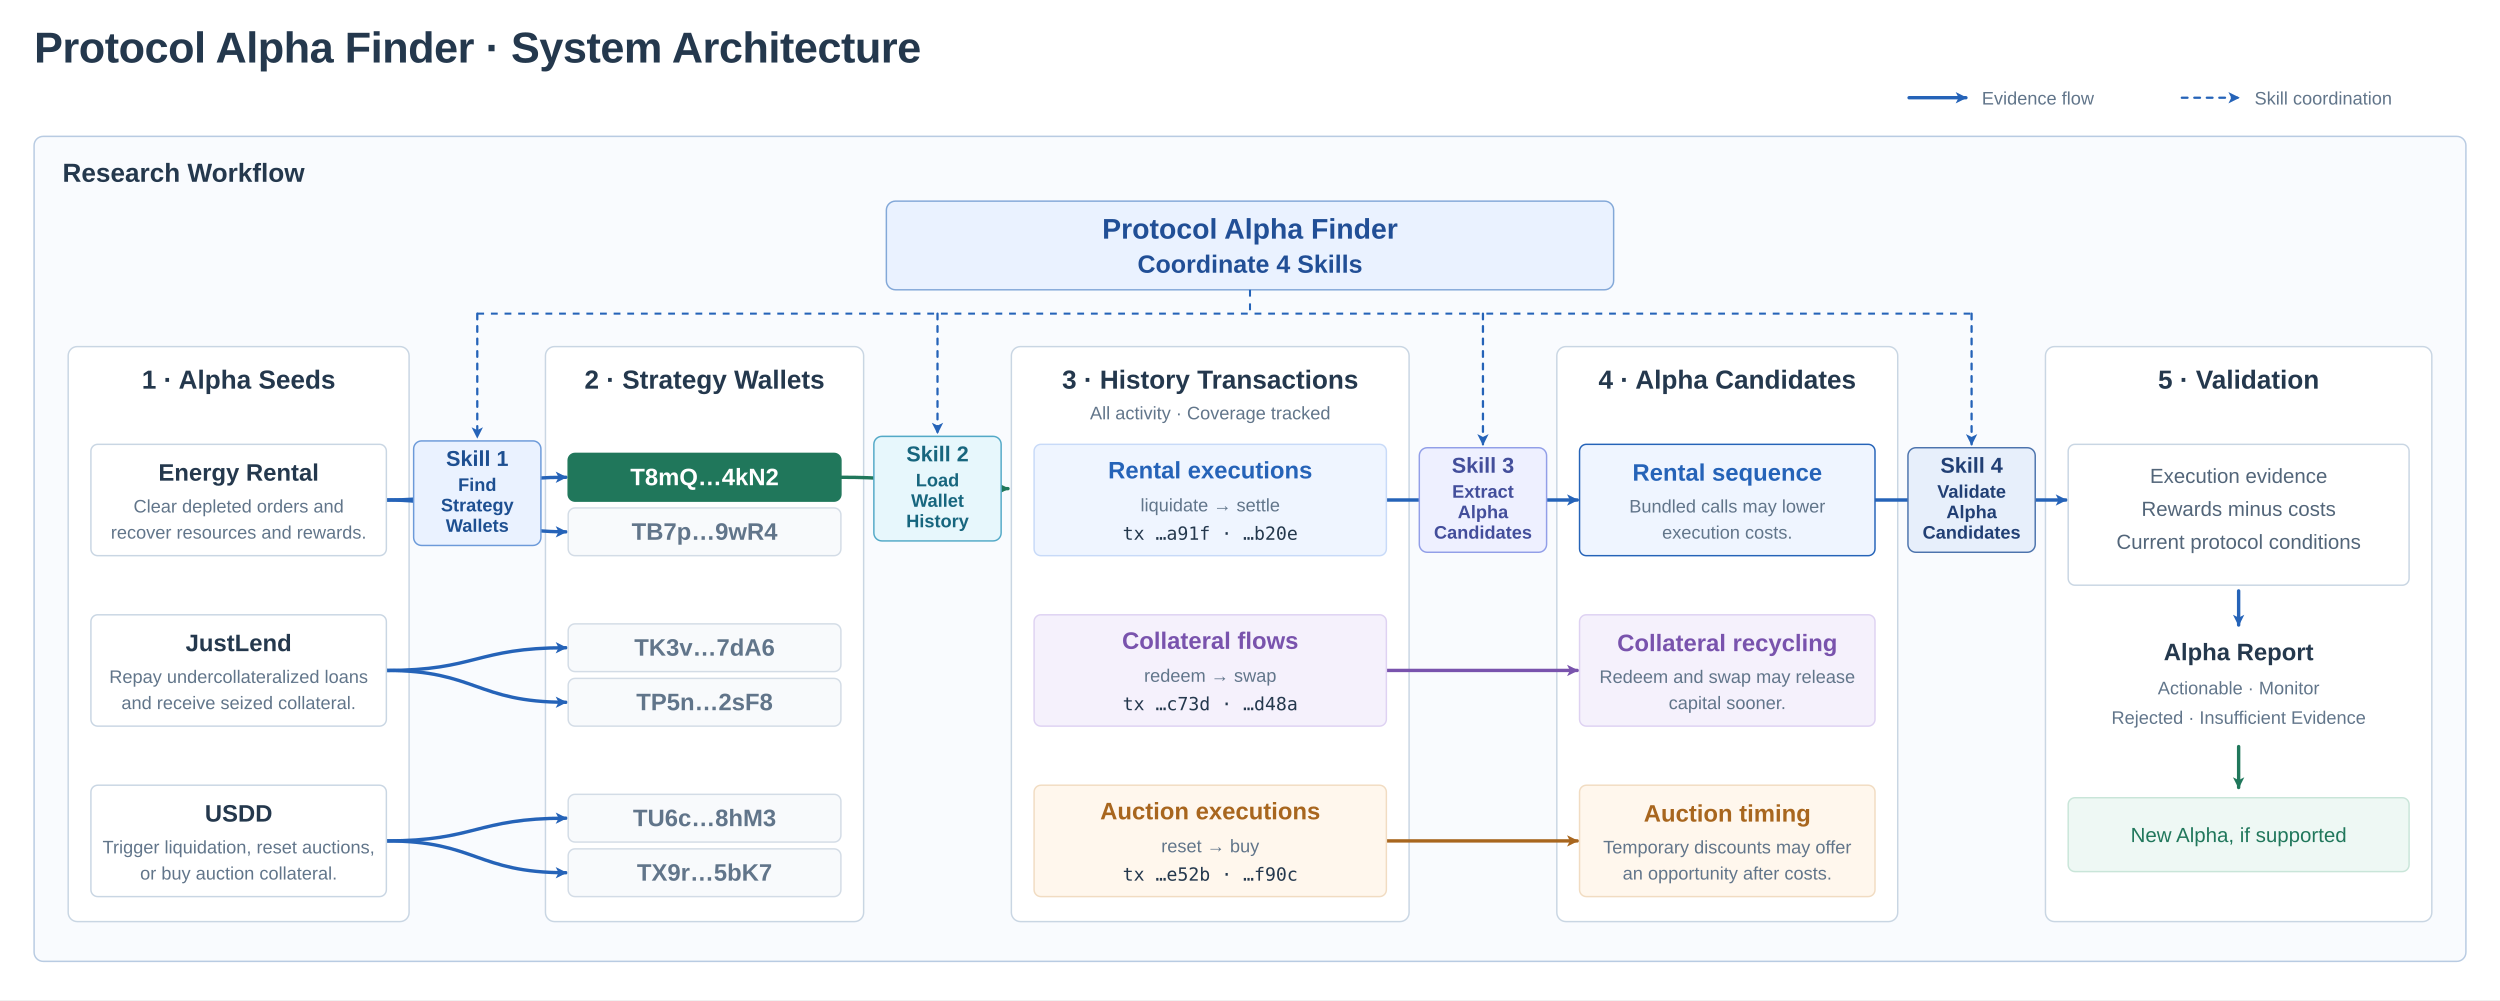
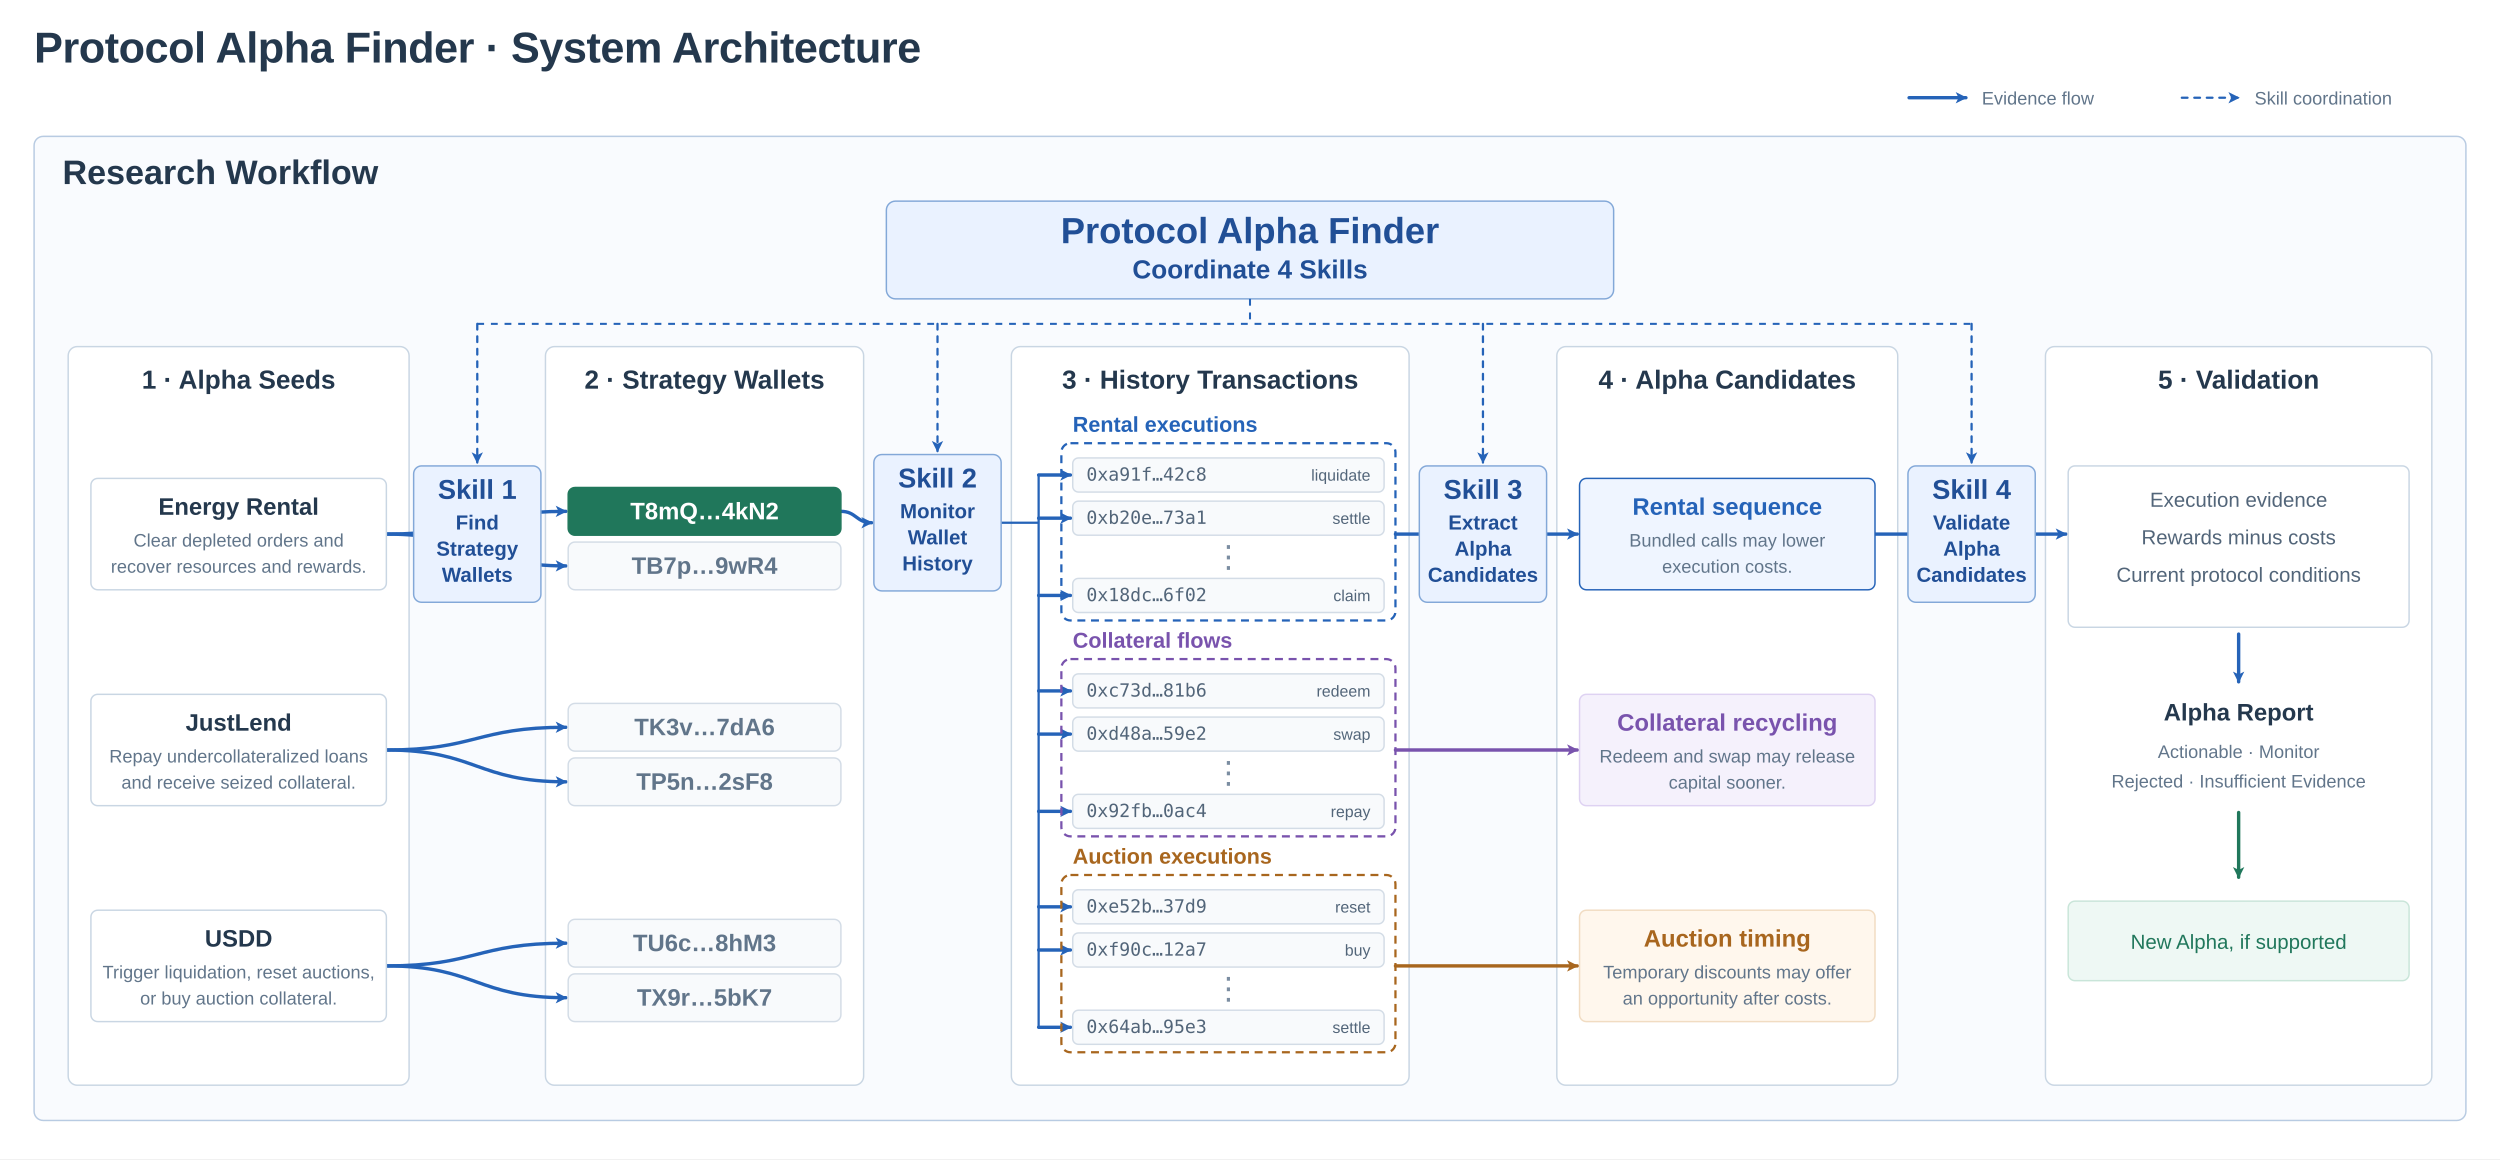
- <svg xmlns="http://www.w3.org/2000/svg" width="2200" height="880" viewBox="0 0 2200 880" role="img" aria-labelledby="title desc" xml:lang="en">
+ <svg xmlns="http://www.w3.org/2000/svg" width="2200" height="1020" viewBox="0 0 2200 1020" role="img" aria-labelledby="title desc" xml:lang="en">
  <defs>
    <marker id="a0" viewBox="0 0 10 10" refX="9" refY="5" markerWidth="10" markerHeight="10" markerUnits="userSpaceOnUse" orient="auto">
      <path d="M 0 0 L 10 5 L 0 10 L 2.5 5 Z" fill="#2563b8" />
    </marker>
    <marker id="a1" viewBox="0 0 10 10" refX="9" refY="5" markerWidth="10" markerHeight="10" markerUnits="userSpaceOnUse" orient="auto">
      <path d="M 0 0 L 10 5 L 0 10 L 2.5 5 Z" fill="#7953ad" />
    </marker>
    <marker id="a2" viewBox="0 0 10 10" refX="9" refY="5" markerWidth="10" markerHeight="10" markerUnits="userSpaceOnUse" orient="auto">
      <path d="M 0 0 L 10 5 L 0 10 L 2.5 5 Z" fill="#a8661e" />
    </marker>
    <marker id="a3" viewBox="0 0 10 10" refX="9" refY="5" markerWidth="10" markerHeight="10" markerUnits="userSpaceOnUse" orient="auto">
      <path d="M 0 0 L 10 5 L 0 10 L 2.5 5 Z" fill="#20775b" />
    </marker>
  </defs>
  <style>
text { font-family: Arial, 'PingFang SC', 'Microsoft YaHei', sans-serif; fill:#24384d; }
.title { font-size:38px; font-weight:700; letter-spacing:-.4px; }
.heading { font-size:23px; font-weight:650; }
.node { font-size:21px; font-weight:600; }
.body { font-size:18px; fill:#526579; }
.small { font-size:16px; fill:#61758a; }
.code { font-family:'SFMono-Regular',Consolas,monospace; font-size:16px; }
.label { font-size:14px; font-weight:650; letter-spacing:1px; fill:#61758a; }
</style>
-   <rect x="0" y="0" width="2200" height="880" rx="0" fill="#ffffff" stroke="none" stroke-width="1.3" />
+   <rect x="0" y="0" width="2200" height="1020" rx="0" fill="#ffffff" stroke="none" stroke-width="1.3" />
  <style>
- .skill-title { font-size:19px; font-weight:700; }
- .skill-phrase { font-size:16px; font-weight:700; }
- .coordinator-title { font-size:25px; font-weight:700; }
- .coordinator-description { font-size:22px; font-weight:700; }
+ .workflow-title { font-size:30px; font-weight:700; }
+ .skill-title { font-size:24px; font-weight:700; }
+ .skill-phrase { font-size:18px; font-weight:700; }
+ .coordinator-title { font-size:32px; font-weight:700; }
+ .coordinator-description { font-size:23px; font-weight:700; }
+ .transaction-id { font-family:'SFMono-Regular',Consolas,monospace; font-size:16px; fill:#526579; }
+ .transaction-action { font-size:14px; fill:#526579; }
+ .transaction-ellipsis { font-size:27px; fill:#7b8da1; }
+ .group-label { font-size:19px; font-weight:700; }
</style>
  <text x="30" y="55" class="title" text-anchor="start">Protocol Alpha Finder · System Architecture</text>
  <path data-kind="legend-evidence" d="M 1680 86 C 1705.0 86 1705.0 86 1730 86" stroke="#2563b8" stroke-width="3" fill="none" stroke-linecap="round" marker-end="url(#a0)" />
  <text x="1744" y="92" class="small" text-anchor="start">Evidence flow</text>
  <path data-kind="legend-control" d="M 1920 86 C 1945.0 86 1945.0 86 1970 86" stroke="#2563b8" stroke-width="2" fill="none" stroke-linecap="round" marker-end="url(#a0)" stroke-dasharray="5 6" />
  <text x="1984" y="92" class="small" text-anchor="start">Skill coordination</text>
-   <rect x="30" y="120" width="2140" height="726" rx="8" fill="#f9fbfe" stroke="#b8cbe2" stroke-width="1.3" />
-   <text x="55" y="160" class="heading" text-anchor="start">Research Workflow</text>
-   <rect x="780" y="177" width="640" height="78" rx="8" fill="#eaf2ff" stroke="#83a8d8" stroke-width="1.3" />
-   <text x="1100" y="210" class="coordinator-title" text-anchor="middle" style="fill:#214f96">Protocol Alpha Finder</text>
-   <text x="1100" y="240" class="coordinator-description" text-anchor="middle" style="fill:#214f96">Coordinate 4 Skills</text>
-   <path data-kind="coordination-bus" d="M 1100 255 V 276 M 420 276 H 1735" stroke="#2563b8" stroke-width="1.8" stroke-dasharray="6 6" fill="none" />
-   <path data-kind="skill-coordination" d="M 420 276 C 420 330.5 420 330.5 420 385" stroke="#2563b8" stroke-width="2" fill="none" stroke-linecap="round" marker-end="url(#a0)" stroke-dasharray="5 6" />
-   <path data-kind="skill-coordination" d="M 825 276 C 825 328.5 825 328.5 825 381" stroke="#2563b8" stroke-width="2" fill="none" stroke-linecap="round" marker-end="url(#a0)" stroke-dasharray="5 6" />
-   <path data-kind="skill-coordination" d="M 1305 276 C 1305 333.5 1305 333.5 1305 391" stroke="#2563b8" stroke-width="2" fill="none" stroke-linecap="round" marker-end="url(#a0)" stroke-dasharray="5 6" />
-   <path data-kind="skill-coordination" d="M 1735 276 C 1735 333.5 1735 333.5 1735 391" stroke="#2563b8" stroke-width="2" fill="none" stroke-linecap="round" marker-end="url(#a0)" stroke-dasharray="5 6" />
-   <rect x="60" y="305" width="300" height="506" rx="8" fill="#ffffff" stroke="#c9d6e3" stroke-width="1.3" />
+   <rect x="30" y="120" width="2140" height="866" rx="8" fill="#f9fbfe" stroke="#b8cbe2" stroke-width="1.3" />
+   <text x="55" y="162" class="workflow-title" text-anchor="start">Research Workflow</text>
+   <rect x="780" y="177" width="640" height="86" rx="8" fill="#eaf2ff" stroke="#83a8d8" stroke-width="1.3" />
+   <text x="1100" y="214" class="coordinator-title" text-anchor="middle" style="fill:#214f96">Protocol Alpha Finder</text>
+   <text x="1100" y="245" class="coordinator-description" text-anchor="middle" style="fill:#214f96">Coordinate 4 Skills</text>
+   <path data-kind="coordination-bus" d="M 1100 263 V 285 M 420 285 H 1735" stroke="#2563b8" stroke-width="1.8" stroke-dasharray="6 6" fill="none" />
+   <path data-kind="skill-coordination" d="M 420 285 C 420 346.0 420 346.0 420 407" stroke="#2563b8" stroke-width="2" fill="none" stroke-linecap="round" marker-end="url(#a0)" stroke-dasharray="5 6" />
+   <path data-kind="skill-coordination" d="M 825 285 C 825 341.0 825 341.0 825 397" stroke="#2563b8" stroke-width="2" fill="none" stroke-linecap="round" marker-end="url(#a0)" stroke-dasharray="5 6" />
+   <path data-kind="skill-coordination" d="M 1305 285 C 1305 346.0 1305 346.0 1305 407" stroke="#2563b8" stroke-width="2" fill="none" stroke-linecap="round" marker-end="url(#a0)" stroke-dasharray="5 6" />
+   <path data-kind="skill-coordination" d="M 1735 285 C 1735 346.0 1735 346.0 1735 407" stroke="#2563b8" stroke-width="2" fill="none" stroke-linecap="round" marker-end="url(#a0)" stroke-dasharray="5 6" />
+   <rect x="60" y="305" width="300" height="650" rx="8" fill="#ffffff" stroke="#c9d6e3" stroke-width="1.3" />
  <text x="210.0" y="342" class="heading" text-anchor="middle">1 · Alpha Seeds</text>
-   <rect x="480" y="305" width="280" height="506" rx="8" fill="#ffffff" stroke="#c9d6e3" stroke-width="1.3" />
+   <rect x="480" y="305" width="280" height="650" rx="8" fill="#ffffff" stroke="#c9d6e3" stroke-width="1.3" />
  <text x="620.0" y="342" class="heading" text-anchor="middle">2 · Strategy Wallets</text>
-   <rect x="890" y="305" width="350" height="506" rx="8" fill="#ffffff" stroke="#c9d6e3" stroke-width="1.3" />
+   <rect x="890" y="305" width="350" height="650" rx="8" fill="#ffffff" stroke="#c9d6e3" stroke-width="1.3" />
  <text x="1065.0" y="342" class="heading" text-anchor="middle">3 · History Transactions</text>
-   <rect x="1370" y="305" width="300" height="506" rx="8" fill="#ffffff" stroke="#c9d6e3" stroke-width="1.3" />
+   <rect x="1370" y="305" width="300" height="650" rx="8" fill="#ffffff" stroke="#c9d6e3" stroke-width="1.3" />
  <text x="1520.0" y="342" class="heading" text-anchor="middle">4 · Alpha Candidates</text>
-   <rect x="1800" y="305" width="340" height="506" rx="8" fill="#ffffff" stroke="#c9d6e3" stroke-width="1.3" />
+   <rect x="1800" y="305" width="340" height="650" rx="8" fill="#ffffff" stroke="#c9d6e3" stroke-width="1.3" />
  <text x="1970.0" y="342" class="heading" text-anchor="middle">5 · Validation</text>
-   <text x="1065" y="369" class="small" text-anchor="middle">All activity · Coverage tracked</text>
-   <path data-kind="seed-wallet" d="M 340 440 C 419.0 440 419.0 420 498 420" stroke="#2563b8" stroke-width="3" fill="none" stroke-linecap="round" marker-end="url(#a0)" />
-   <path data-kind="seed-wallet" d="M 340 440 C 419.0 440 419.0 468 498 468" stroke="#2563b8" stroke-width="3" fill="none" stroke-linecap="round" marker-end="url(#a0)" />
-   <path data-kind="seed-wallet" d="M 340 590 C 419.0 590 419.0 570 498 570" stroke="#2563b8" stroke-width="3" fill="none" stroke-linecap="round" marker-end="url(#a0)" />
-   <path data-kind="seed-wallet" d="M 340 590 C 419.0 590 419.0 618 498 618" stroke="#2563b8" stroke-width="3" fill="none" stroke-linecap="round" marker-end="url(#a0)" />
-   <path data-kind="seed-wallet" d="M 340 740 C 419.0 740 419.0 720 498 720" stroke="#2563b8" stroke-width="3" fill="none" stroke-linecap="round" marker-end="url(#a0)" />
-   <path data-kind="seed-wallet" d="M 340 740 C 419.0 740 419.0 768 498 768" stroke="#2563b8" stroke-width="3" fill="none" stroke-linecap="round" marker-end="url(#a0)" />
-   <path data-kind="wallet-history" d="M 740 420 C 813.5 420 813.5 430 887 430" stroke="#20775b" stroke-width="3" fill="none" stroke-linecap="round" marker-end="url(#a3)" />
-   <path data-kind="history-candidate" d="M 1220 440 C 1304.0 440 1304.0 440 1388 440" stroke="#2563b8" stroke-width="3" fill="none" stroke-linecap="round" marker-end="url(#a0)" />
-   <path data-kind="history-candidate" d="M 1220 590 C 1304.0 590 1304.0 590 1388 590" stroke="#7953ad" stroke-width="3" fill="none" stroke-linecap="round" marker-end="url(#a1)" />
-   <path data-kind="history-candidate" d="M 1220 740 C 1304.0 740 1304.0 740 1388 740" stroke="#a8661e" stroke-width="3" fill="none" stroke-linecap="round" marker-end="url(#a2)" />
-   <path data-kind="candidate-validation" d="M 1650 440 C 1734.0 440 1734.0 440 1818 440" stroke="#2563b8" stroke-width="3" fill="none" stroke-linecap="round" marker-end="url(#a0)" />
-   <rect x="80" y="391" width="260" height="98" rx="6" fill="#ffffff" stroke="#c9d6e3" stroke-width="1.3" />
-   <text x="210" y="423" class="node" text-anchor="middle">Energy Rental</text>
-   <text x="210" y="451" class="small" text-anchor="middle">Clear depleted orders and</text>
-   <text x="210" y="474" class="small" text-anchor="middle">recover resources and rewards.</text>
-   <rect x="910" y="391" width="310" height="98" rx="6" fill="#eff5ff" stroke="#c8daf8" stroke-width="1.3" />
-   <text x="1065" y="421" class="node" text-anchor="middle" style="fill:#2563b8">Rental executions</text>
-   <text x="1065" y="450" class="small" text-anchor="middle">liquidate → settle</text>
-   <text x="1065" y="475" class="code" text-anchor="middle">tx …a91f · …b20e</text>
-   <rect x="1390" y="391" width="260" height="98" rx="6" fill="#eff5ff" stroke="#2563b8" stroke-width="1.3" />
-   <text x="1520" y="423" class="node" text-anchor="middle" style="fill:#2563b8">Rental sequence</text>
-   <text x="1520" y="451" class="small" text-anchor="middle">Bundled calls may lower</text>
-   <text x="1520" y="474" class="small" text-anchor="middle">execution costs.</text>
-   <rect x="80" y="541" width="260" height="98" rx="6" fill="#ffffff" stroke="#c9d6e3" stroke-width="1.3" />
-   <text x="210" y="573" class="node" text-anchor="middle">JustLend</text>
-   <text x="210" y="601" class="small" text-anchor="middle">Repay undercollateralized loans</text>
-   <text x="210" y="624" class="small" text-anchor="middle">and receive seized collateral.</text>
-   <rect x="910" y="541" width="310" height="98" rx="6" fill="#f5f1fc" stroke="#ded2f2" stroke-width="1.3" />
-   <text x="1065" y="571" class="node" text-anchor="middle" style="fill:#7953ad">Collateral flows</text>
-   <text x="1065" y="600" class="small" text-anchor="middle">redeem → swap</text>
-   <text x="1065" y="625" class="code" text-anchor="middle">tx …c73d · …d48a</text>
-   <rect x="1390" y="541" width="260" height="98" rx="6" fill="#f5f1fc" stroke="#ded2f2" stroke-width="1.3" />
-   <text x="1520" y="573" class="node" text-anchor="middle" style="fill:#7953ad">Collateral recycling</text>
-   <text x="1520" y="601" class="small" text-anchor="middle">Redeem and swap may release</text>
-   <text x="1520" y="624" class="small" text-anchor="middle">capital sooner.</text>
-   <rect x="80" y="691" width="260" height="98" rx="6" fill="#ffffff" stroke="#c9d6e3" stroke-width="1.3" />
-   <text x="210" y="723" class="node" text-anchor="middle">USDD</text>
-   <text x="210" y="751" class="small" text-anchor="middle">Trigger liquidation, reset auctions,</text>
-   <text x="210" y="774" class="small" text-anchor="middle">or buy auction collateral.</text>
-   <rect x="910" y="691" width="310" height="98" rx="6" fill="#fff7ed" stroke="#f1dcc2" stroke-width="1.3" />
-   <text x="1065" y="721" class="node" text-anchor="middle" style="fill:#a8661e">Auction executions</text>
-   <text x="1065" y="750" class="small" text-anchor="middle">reset → buy</text>
-   <text x="1065" y="775" class="code" text-anchor="middle">tx …e52b · …f90c</text>
-   <rect x="1390" y="691" width="260" height="98" rx="6" fill="#fff7ed" stroke="#f1dcc2" stroke-width="1.3" />
-   <text x="1520" y="723" class="node" text-anchor="middle" style="fill:#a8661e">Auction timing</text>
-   <text x="1520" y="751" class="small" text-anchor="middle">Temporary discounts may offer</text>
-   <text x="1520" y="774" class="small" text-anchor="middle">an opportunity after costs.</text>
-   <rect x="500" y="399" width="240" height="42" rx="6" fill="#20775b" stroke="#20775b" stroke-width="1.3" />
-   <text x="620" y="427" class="node" text-anchor="middle" style="fill:#ffffff">T8mQ…4kN2</text>
-   <rect x="500" y="447" width="240" height="42" rx="6" fill="#f8fafc" stroke="#d3dce6" stroke-width="1.3" />
-   <text x="620" y="475" class="node" text-anchor="middle" style="fill:#61758a">TB7p…9wR4</text>
-   <rect x="500" y="549" width="240" height="42" rx="6" fill="#f8fafc" stroke="#d3dce6" stroke-width="1.3" />
-   <text x="620" y="577" class="node" text-anchor="middle" style="fill:#61758a">TK3v…7dA6</text>
-   <rect x="500" y="597" width="240" height="42" rx="6" fill="#f8fafc" stroke="#d3dce6" stroke-width="1.3" />
-   <text x="620" y="625" class="node" text-anchor="middle" style="fill:#61758a">TP5n…2sF8</text>
-   <rect x="500" y="699" width="240" height="42" rx="6" fill="#f8fafc" stroke="#d3dce6" stroke-width="1.3" />
-   <text x="620" y="727" class="node" text-anchor="middle" style="fill:#61758a">TU6c…8hM3</text>
-   <rect x="500" y="747" width="240" height="42" rx="6" fill="#f8fafc" stroke="#d3dce6" stroke-width="1.3" />
-   <text x="620" y="775" class="node" text-anchor="middle" style="fill:#61758a">TX9r…5bK7</text>
-   <rect x="364" y="388" width="112" height="92" rx="7" fill="#eaf2ff" stroke="#6c9ad9" stroke-width="1.3" />
-   <text x="420" y="410" class="skill-title" text-anchor="middle" style="fill:#1d4f91">Skill 1</text>
-   <text x="420" y="432" class="skill-phrase" text-anchor="middle" style="fill:#1d4f91">Find</text>
-   <text x="420" y="450" class="skill-phrase" text-anchor="middle" style="fill:#1d4f91">Strategy</text>
-   <text x="420" y="468" class="skill-phrase" text-anchor="middle" style="fill:#1d4f91">Wallets</text>
-   <rect x="769" y="384" width="112" height="92" rx="7" fill="#e7f7fc" stroke="#53a9c7" stroke-width="1.3" />
-   <text x="825" y="406" class="skill-title" text-anchor="middle" style="fill:#17667e">Skill 2</text>
-   <text x="825" y="428" class="skill-phrase" text-anchor="middle" style="fill:#17667e">Load</text>
-   <text x="825" y="446" class="skill-phrase" text-anchor="middle" style="fill:#17667e">Wallet</text>
-   <text x="825" y="464" class="skill-phrase" text-anchor="middle" style="fill:#17667e">History</text>
-   <rect x="1249" y="394" width="112" height="92" rx="7" fill="#eef0ff" stroke="#929fe8" stroke-width="1.3" />
-   <text x="1305" y="416" class="skill-title" text-anchor="middle" style="fill:#434e9b">Skill 3</text>
-   <text x="1305" y="438" class="skill-phrase" text-anchor="middle" style="fill:#434e9b">Extract</text>
-   <text x="1305" y="456" class="skill-phrase" text-anchor="middle" style="fill:#434e9b">Alpha</text>
-   <text x="1305" y="474" class="skill-phrase" text-anchor="middle" style="fill:#434e9b">Candidates</text>
-   <rect x="1679" y="394" width="112" height="92" rx="7" fill="#e7effb" stroke="#4d74ad" stroke-width="1.3" />
-   <text x="1735" y="416" class="skill-title" text-anchor="middle" style="fill:#213f74">Skill 4</text>
-   <text x="1735" y="438" class="skill-phrase" text-anchor="middle" style="fill:#213f74">Validate</text>
-   <text x="1735" y="456" class="skill-phrase" text-anchor="middle" style="fill:#213f74">Alpha</text>
-   <text x="1735" y="474" class="skill-phrase" text-anchor="middle" style="fill:#213f74">Candidates</text>
-   <rect x="1820" y="391" width="300" height="124" rx="6" fill="#ffffff" stroke="#c9d6e3" stroke-width="1.3" />
-   <text x="1970" y="425" class="body" text-anchor="middle">Execution evidence</text>
-   <text x="1970" y="454" class="body" text-anchor="middle">Rewards minus costs</text>
-   <text x="1970" y="483" class="body" text-anchor="middle">Current protocol conditions</text>
-   <path data-kind="validation-report" d="M 1970 520 C 1970 535.0 1970 535.0 1970 550" stroke="#2563b8" stroke-width="3" fill="none" stroke-linecap="round" marker-end="url(#a0)" />
-   <text x="1970" y="581" class="node" text-anchor="middle">Alpha Report</text>
-   <text x="1970" y="611" class="small" text-anchor="middle">Actionable · Monitor</text>
-   <text x="1970" y="637" class="small" text-anchor="middle">Rejected · Insufficient Evidence</text>
-   <path data-kind="report-new-alpha" d="M 1970 657 C 1970 675.0 1970 675.0 1970 693" stroke="#20775b" stroke-width="3" fill="none" stroke-linecap="round" marker-end="url(#a3)" />
-   <rect x="1820" y="702" width="300" height="65" rx="6" fill="#eef8f4" stroke="#c9e5d9" stroke-width="1.3" />
-   <text x="1970" y="741" class="body" text-anchor="middle" style="fill:#20775b">New Alpha, if supported</text>
+   <path data-kind="seed-wallet" d="M 340 470 C 419.0 470 419.0 450 498 450" stroke="#2563b8" stroke-width="3" fill="none" stroke-linecap="round" marker-end="url(#a0)" />
+   <path data-kind="seed-wallet" d="M 340 470 C 419.0 470 419.0 498 498 498" stroke="#2563b8" stroke-width="3" fill="none" stroke-linecap="round" marker-end="url(#a0)" />
+   <path data-kind="seed-wallet" d="M 340 660 C 419.0 660 419.0 640 498 640" stroke="#2563b8" stroke-width="3" fill="none" stroke-linecap="round" marker-end="url(#a0)" />
+   <path data-kind="seed-wallet" d="M 340 660 C 419.0 660 419.0 688 498 688" stroke="#2563b8" stroke-width="3" fill="none" stroke-linecap="round" marker-end="url(#a0)" />
+   <path data-kind="seed-wallet" d="M 340 850 C 419.0 850 419.0 830 498 830" stroke="#2563b8" stroke-width="3" fill="none" stroke-linecap="round" marker-end="url(#a0)" />
+   <path data-kind="seed-wallet" d="M 340 850 C 419.0 850 419.0 878 498 878" stroke="#2563b8" stroke-width="3" fill="none" stroke-linecap="round" marker-end="url(#a0)" />
+   <path data-kind="wallet-history" d="M 740 450 C 753.5 450 753.5 460 767 460" stroke="#2563b8" stroke-width="3" fill="none" stroke-linecap="round" marker-end="url(#a0)" />
+   <path data-kind="monitor-feed" d="M 881 460 H 914 M 914 418 V 904" stroke="#2563b8" stroke-width="2" fill="none" stroke-linecap="round" />
+   <path data-kind="monitored-transaction" d="M 914 418 C 928.0 418 928.0 418 942 418" stroke="#2563b8" stroke-width="3" fill="none" stroke-linecap="round" marker-end="url(#a0)" />
+   <path data-kind="monitored-transaction" d="M 914 456 C 928.0 456 928.0 456 942 456" stroke="#2563b8" stroke-width="3" fill="none" stroke-linecap="round" marker-end="url(#a0)" />
+   <path data-kind="monitored-transaction" d="M 914 524 C 928.0 524 928.0 524 942 524" stroke="#2563b8" stroke-width="3" fill="none" stroke-linecap="round" marker-end="url(#a0)" />
+   <path data-kind="monitored-transaction" d="M 914 608 C 928.0 608 928.0 608 942 608" stroke="#2563b8" stroke-width="3" fill="none" stroke-linecap="round" marker-end="url(#a0)" />
+   <path data-kind="monitored-transaction" d="M 914 646 C 928.0 646 928.0 646 942 646" stroke="#2563b8" stroke-width="3" fill="none" stroke-linecap="round" marker-end="url(#a0)" />
+   <path data-kind="monitored-transaction" d="M 914 714 C 928.0 714 928.0 714 942 714" stroke="#2563b8" stroke-width="3" fill="none" stroke-linecap="round" marker-end="url(#a0)" />
+   <path data-kind="monitored-transaction" d="M 914 798 C 928.0 798 928.0 798 942 798" stroke="#2563b8" stroke-width="3" fill="none" stroke-linecap="round" marker-end="url(#a0)" />
+   <path data-kind="monitored-transaction" d="M 914 836 C 928.0 836 928.0 836 942 836" stroke="#2563b8" stroke-width="3" fill="none" stroke-linecap="round" marker-end="url(#a0)" />
+   <path data-kind="monitored-transaction" d="M 914 904 C 928.0 904 928.0 904 942 904" stroke="#2563b8" stroke-width="3" fill="none" stroke-linecap="round" marker-end="url(#a0)" />
+   <path data-kind="history-candidate" d="M 1228 470 C 1308.0 470 1308.0 470 1388 470" stroke="#2563b8" stroke-width="3" fill="none" stroke-linecap="round" marker-end="url(#a0)" />
+   <path data-kind="history-candidate" d="M 1228 660 C 1308.0 660 1308.0 660 1388 660" stroke="#7953ad" stroke-width="3" fill="none" stroke-linecap="round" marker-end="url(#a1)" />
+   <path data-kind="history-candidate" d="M 1228 850 C 1308.0 850 1308.0 850 1388 850" stroke="#a8661e" stroke-width="3" fill="none" stroke-linecap="round" marker-end="url(#a2)" />
+   <path data-kind="candidate-validation" d="M 1650 470 C 1734.0 470 1734.0 470 1818 470" stroke="#2563b8" stroke-width="3" fill="none" stroke-linecap="round" marker-end="url(#a0)" />
+   <rect x="80" y="421" width="260" height="98" rx="6" fill="#ffffff" stroke="#c9d6e3" stroke-width="1.3" />
+   <text x="210" y="453" class="node" text-anchor="middle">Energy Rental</text>
+   <text x="210" y="481" class="small" text-anchor="middle">Clear depleted orders and</text>
+   <text x="210" y="504" class="small" text-anchor="middle">recover resources and rewards.</text>
+   <rect data-kind="transaction-group" x="934" y="390" width="294" height="156" rx="8" fill="none" stroke="#2563b8" stroke-width="2" stroke-dasharray="7 5" />
+   <text x="944" y="380" class="group-label" text-anchor="start" style="fill:#2563b8">Rental executions</text>
+   <g data-kind="transaction-row">
+     <rect x="944" y="403" width="274" height="30" rx="5" fill="#f8fafc" stroke="#d3dce6" stroke-width="1.3" />
+     <text x="956" y="423" class="transaction-id" text-anchor="start">0xa91f…42c8</text>
+     <text x="1206" y="423" class="transaction-action" text-anchor="end">liquidate</text>
+   </g>
+   <g data-kind="transaction-row">
+     <rect x="944" y="441" width="274" height="30" rx="5" fill="#f8fafc" stroke="#d3dce6" stroke-width="1.3" />
+     <text x="956" y="461" class="transaction-id" text-anchor="start">0xb20e…73a1</text>
+     <text x="1206" y="461" class="transaction-action" text-anchor="end">settle</text>
+   </g>
+   <g data-kind="transaction-row">
+     <rect x="944" y="509" width="274" height="30" rx="5" fill="#f8fafc" stroke="#d3dce6" stroke-width="1.3" />
+     <text x="956" y="529" class="transaction-id" text-anchor="start">0x18dc…6f02</text>
+     <text x="1206" y="529" class="transaction-action" text-anchor="end">claim</text>
+   </g>
+   <text x="1081" y="499" class="transaction-ellipsis" text-anchor="middle">⋮</text>
+   <rect x="1390" y="421" width="260" height="98" rx="6" fill="#eff5ff" stroke="#2563b8" stroke-width="1.3" />
+   <text x="1520" y="453" class="node" text-anchor="middle" style="fill:#2563b8">Rental sequence</text>
+   <text x="1520" y="481" class="small" text-anchor="middle">Bundled calls may lower</text>
+   <text x="1520" y="504" class="small" text-anchor="middle">execution costs.</text>
+   <rect x="80" y="611" width="260" height="98" rx="6" fill="#ffffff" stroke="#c9d6e3" stroke-width="1.3" />
+   <text x="210" y="643" class="node" text-anchor="middle">JustLend</text>
+   <text x="210" y="671" class="small" text-anchor="middle">Repay undercollateralized loans</text>
+   <text x="210" y="694" class="small" text-anchor="middle">and receive seized collateral.</text>
+   <rect data-kind="transaction-group" x="934" y="580" width="294" height="156" rx="8" fill="none" stroke="#7953ad" stroke-width="2" stroke-dasharray="7 5" />
+   <text x="944" y="570" class="group-label" text-anchor="start" style="fill:#7953ad">Collateral flows</text>
+   <g data-kind="transaction-row">
+     <rect x="944" y="593" width="274" height="30" rx="5" fill="#f8fafc" stroke="#d3dce6" stroke-width="1.3" />
+     <text x="956" y="613" class="transaction-id" text-anchor="start">0xc73d…81b6</text>
+     <text x="1206" y="613" class="transaction-action" text-anchor="end">redeem</text>
+   </g>
+   <g data-kind="transaction-row">
+     <rect x="944" y="631" width="274" height="30" rx="5" fill="#f8fafc" stroke="#d3dce6" stroke-width="1.3" />
+     <text x="956" y="651" class="transaction-id" text-anchor="start">0xd48a…59e2</text>
+     <text x="1206" y="651" class="transaction-action" text-anchor="end">swap</text>
+   </g>
+   <g data-kind="transaction-row">
+     <rect x="944" y="699" width="274" height="30" rx="5" fill="#f8fafc" stroke="#d3dce6" stroke-width="1.3" />
+     <text x="956" y="719" class="transaction-id" text-anchor="start">0x92fb…0ac4</text>
+     <text x="1206" y="719" class="transaction-action" text-anchor="end">repay</text>
+   </g>
+   <text x="1081" y="689" class="transaction-ellipsis" text-anchor="middle">⋮</text>
+   <rect x="1390" y="611" width="260" height="98" rx="6" fill="#f5f1fc" stroke="#ded2f2" stroke-width="1.3" />
+   <text x="1520" y="643" class="node" text-anchor="middle" style="fill:#7953ad">Collateral recycling</text>
+   <text x="1520" y="671" class="small" text-anchor="middle">Redeem and swap may release</text>
+   <text x="1520" y="694" class="small" text-anchor="middle">capital sooner.</text>
+   <rect x="80" y="801" width="260" height="98" rx="6" fill="#ffffff" stroke="#c9d6e3" stroke-width="1.3" />
+   <text x="210" y="833" class="node" text-anchor="middle">USDD</text>
+   <text x="210" y="861" class="small" text-anchor="middle">Trigger liquidation, reset auctions,</text>
+   <text x="210" y="884" class="small" text-anchor="middle">or buy auction collateral.</text>
+   <rect data-kind="transaction-group" x="934" y="770" width="294" height="156" rx="8" fill="none" stroke="#a8661e" stroke-width="2" stroke-dasharray="7 5" />
+   <text x="944" y="760" class="group-label" text-anchor="start" style="fill:#a8661e">Auction executions</text>
+   <g data-kind="transaction-row">
+     <rect x="944" y="783" width="274" height="30" rx="5" fill="#f8fafc" stroke="#d3dce6" stroke-width="1.3" />
+     <text x="956" y="803" class="transaction-id" text-anchor="start">0xe52b…37d9</text>
+     <text x="1206" y="803" class="transaction-action" text-anchor="end">reset</text>
+   </g>
+   <g data-kind="transaction-row">
+     <rect x="944" y="821" width="274" height="30" rx="5" fill="#f8fafc" stroke="#d3dce6" stroke-width="1.3" />
+     <text x="956" y="841" class="transaction-id" text-anchor="start">0xf90c…12a7</text>
+     <text x="1206" y="841" class="transaction-action" text-anchor="end">buy</text>
+   </g>
+   <g data-kind="transaction-row">
+     <rect x="944" y="889" width="274" height="30" rx="5" fill="#f8fafc" stroke="#d3dce6" stroke-width="1.3" />
+     <text x="956" y="909" class="transaction-id" text-anchor="start">0x64ab…95e3</text>
+     <text x="1206" y="909" class="transaction-action" text-anchor="end">settle</text>
+   </g>
+   <text x="1081" y="879" class="transaction-ellipsis" text-anchor="middle">⋮</text>
+   <rect x="1390" y="801" width="260" height="98" rx="6" fill="#fff7ed" stroke="#f1dcc2" stroke-width="1.3" />
+   <text x="1520" y="833" class="node" text-anchor="middle" style="fill:#a8661e">Auction timing</text>
+   <text x="1520" y="861" class="small" text-anchor="middle">Temporary discounts may offer</text>
+   <text x="1520" y="884" class="small" text-anchor="middle">an opportunity after costs.</text>
+   <rect x="500" y="429" width="240" height="42" rx="6" fill="#20775b" stroke="#20775b" stroke-width="1.3" />
+   <text x="620" y="457" class="node" text-anchor="middle" style="fill:#ffffff">T8mQ…4kN2</text>
+   <rect x="500" y="477" width="240" height="42" rx="6" fill="#f8fafc" stroke="#d3dce6" stroke-width="1.3" />
+   <text x="620" y="505" class="node" text-anchor="middle" style="fill:#61758a">TB7p…9wR4</text>
+   <rect x="500" y="619" width="240" height="42" rx="6" fill="#f8fafc" stroke="#d3dce6" stroke-width="1.3" />
+   <text x="620" y="647" class="node" text-anchor="middle" style="fill:#61758a">TK3v…7dA6</text>
+   <rect x="500" y="667" width="240" height="42" rx="6" fill="#f8fafc" stroke="#d3dce6" stroke-width="1.3" />
+   <text x="620" y="695" class="node" text-anchor="middle" style="fill:#61758a">TP5n…2sF8</text>
+   <rect x="500" y="809" width="240" height="42" rx="6" fill="#f8fafc" stroke="#d3dce6" stroke-width="1.3" />
+   <text x="620" y="837" class="node" text-anchor="middle" style="fill:#61758a">TU6c…8hM3</text>
+   <rect x="500" y="857" width="240" height="42" rx="6" fill="#f8fafc" stroke="#d3dce6" stroke-width="1.3" />
+   <text x="620" y="885" class="node" text-anchor="middle" style="fill:#61758a">TX9r…5bK7</text>
+   <g data-kind="skill-badge">
+     <rect x="364" y="410" width="112" height="120" rx="7" fill="#eaf2ff" stroke="#83a8d8" stroke-width="1.3" />
+     <text x="420" y="439" class="skill-title" text-anchor="middle" style="fill:#214f96">Skill 1</text>
+     <text x="420" y="466" class="skill-phrase" text-anchor="middle" style="fill:#214f96">Find</text>
+     <text x="420" y="489" class="skill-phrase" text-anchor="middle" style="fill:#214f96">Strategy</text>
+     <text x="420" y="512" class="skill-phrase" text-anchor="middle" style="fill:#214f96">Wallets</text>
+   </g>
+   <g data-kind="skill-badge">
+     <rect x="769" y="400" width="112" height="120" rx="7" fill="#eaf2ff" stroke="#83a8d8" stroke-width="1.3" />
+     <text x="825" y="429" class="skill-title" text-anchor="middle" style="fill:#214f96">Skill 2</text>
+     <text x="825" y="456" class="skill-phrase" text-anchor="middle" style="fill:#214f96">Monitor</text>
+     <text x="825" y="479" class="skill-phrase" text-anchor="middle" style="fill:#214f96">Wallet</text>
+     <text x="825" y="502" class="skill-phrase" text-anchor="middle" style="fill:#214f96">History</text>
+   </g>
+   <g data-kind="skill-badge">
+     <rect x="1249" y="410" width="112" height="120" rx="7" fill="#eaf2ff" stroke="#83a8d8" stroke-width="1.3" />
+     <text x="1305" y="439" class="skill-title" text-anchor="middle" style="fill:#214f96">Skill 3</text>
+     <text x="1305" y="466" class="skill-phrase" text-anchor="middle" style="fill:#214f96">Extract</text>
+     <text x="1305" y="489" class="skill-phrase" text-anchor="middle" style="fill:#214f96">Alpha</text>
+     <text x="1305" y="512" class="skill-phrase" text-anchor="middle" style="fill:#214f96">Candidates</text>
+   </g>
+   <g data-kind="skill-badge">
+     <rect x="1679" y="410" width="112" height="120" rx="7" fill="#eaf2ff" stroke="#83a8d8" stroke-width="1.3" />
+     <text x="1735" y="439" class="skill-title" text-anchor="middle" style="fill:#214f96">Skill 4</text>
+     <text x="1735" y="466" class="skill-phrase" text-anchor="middle" style="fill:#214f96">Validate</text>
+     <text x="1735" y="489" class="skill-phrase" text-anchor="middle" style="fill:#214f96">Alpha</text>
+     <text x="1735" y="512" class="skill-phrase" text-anchor="middle" style="fill:#214f96">Candidates</text>
+   </g>
+   <rect x="1820" y="410" width="300" height="142" rx="6" fill="#ffffff" stroke="#c9d6e3" stroke-width="1.3" />
+   <text x="1970" y="446" class="body" text-anchor="middle">Execution evidence</text>
+   <text x="1970" y="479" class="body" text-anchor="middle">Rewards minus costs</text>
+   <text x="1970" y="512" class="body" text-anchor="middle">Current protocol conditions</text>
+   <path data-kind="validation-report" d="M 1970 558 C 1970 579.0 1970 579.0 1970 600" stroke="#2563b8" stroke-width="3" fill="none" stroke-linecap="round" marker-end="url(#a0)" />
+   <text x="1970" y="634" class="node" text-anchor="middle">Alpha Report</text>
+   <text x="1970" y="667" class="small" text-anchor="middle">Actionable · Monitor</text>
+   <text x="1970" y="693" class="small" text-anchor="middle">Rejected · Insufficient Evidence</text>
+   <path data-kind="report-new-alpha" d="M 1970 715 C 1970 743.5 1970 743.5 1970 772" stroke="#20775b" stroke-width="3" fill="none" stroke-linecap="round" marker-end="url(#a3)" />
+   <rect x="1820" y="793" width="300" height="70" rx="6" fill="#eef8f4" stroke="#c9e5d9" stroke-width="1.3" />
+   <text x="1970" y="835" class="body" text-anchor="middle" style="fill:#20775b">New Alpha, if supported</text>
</svg>
